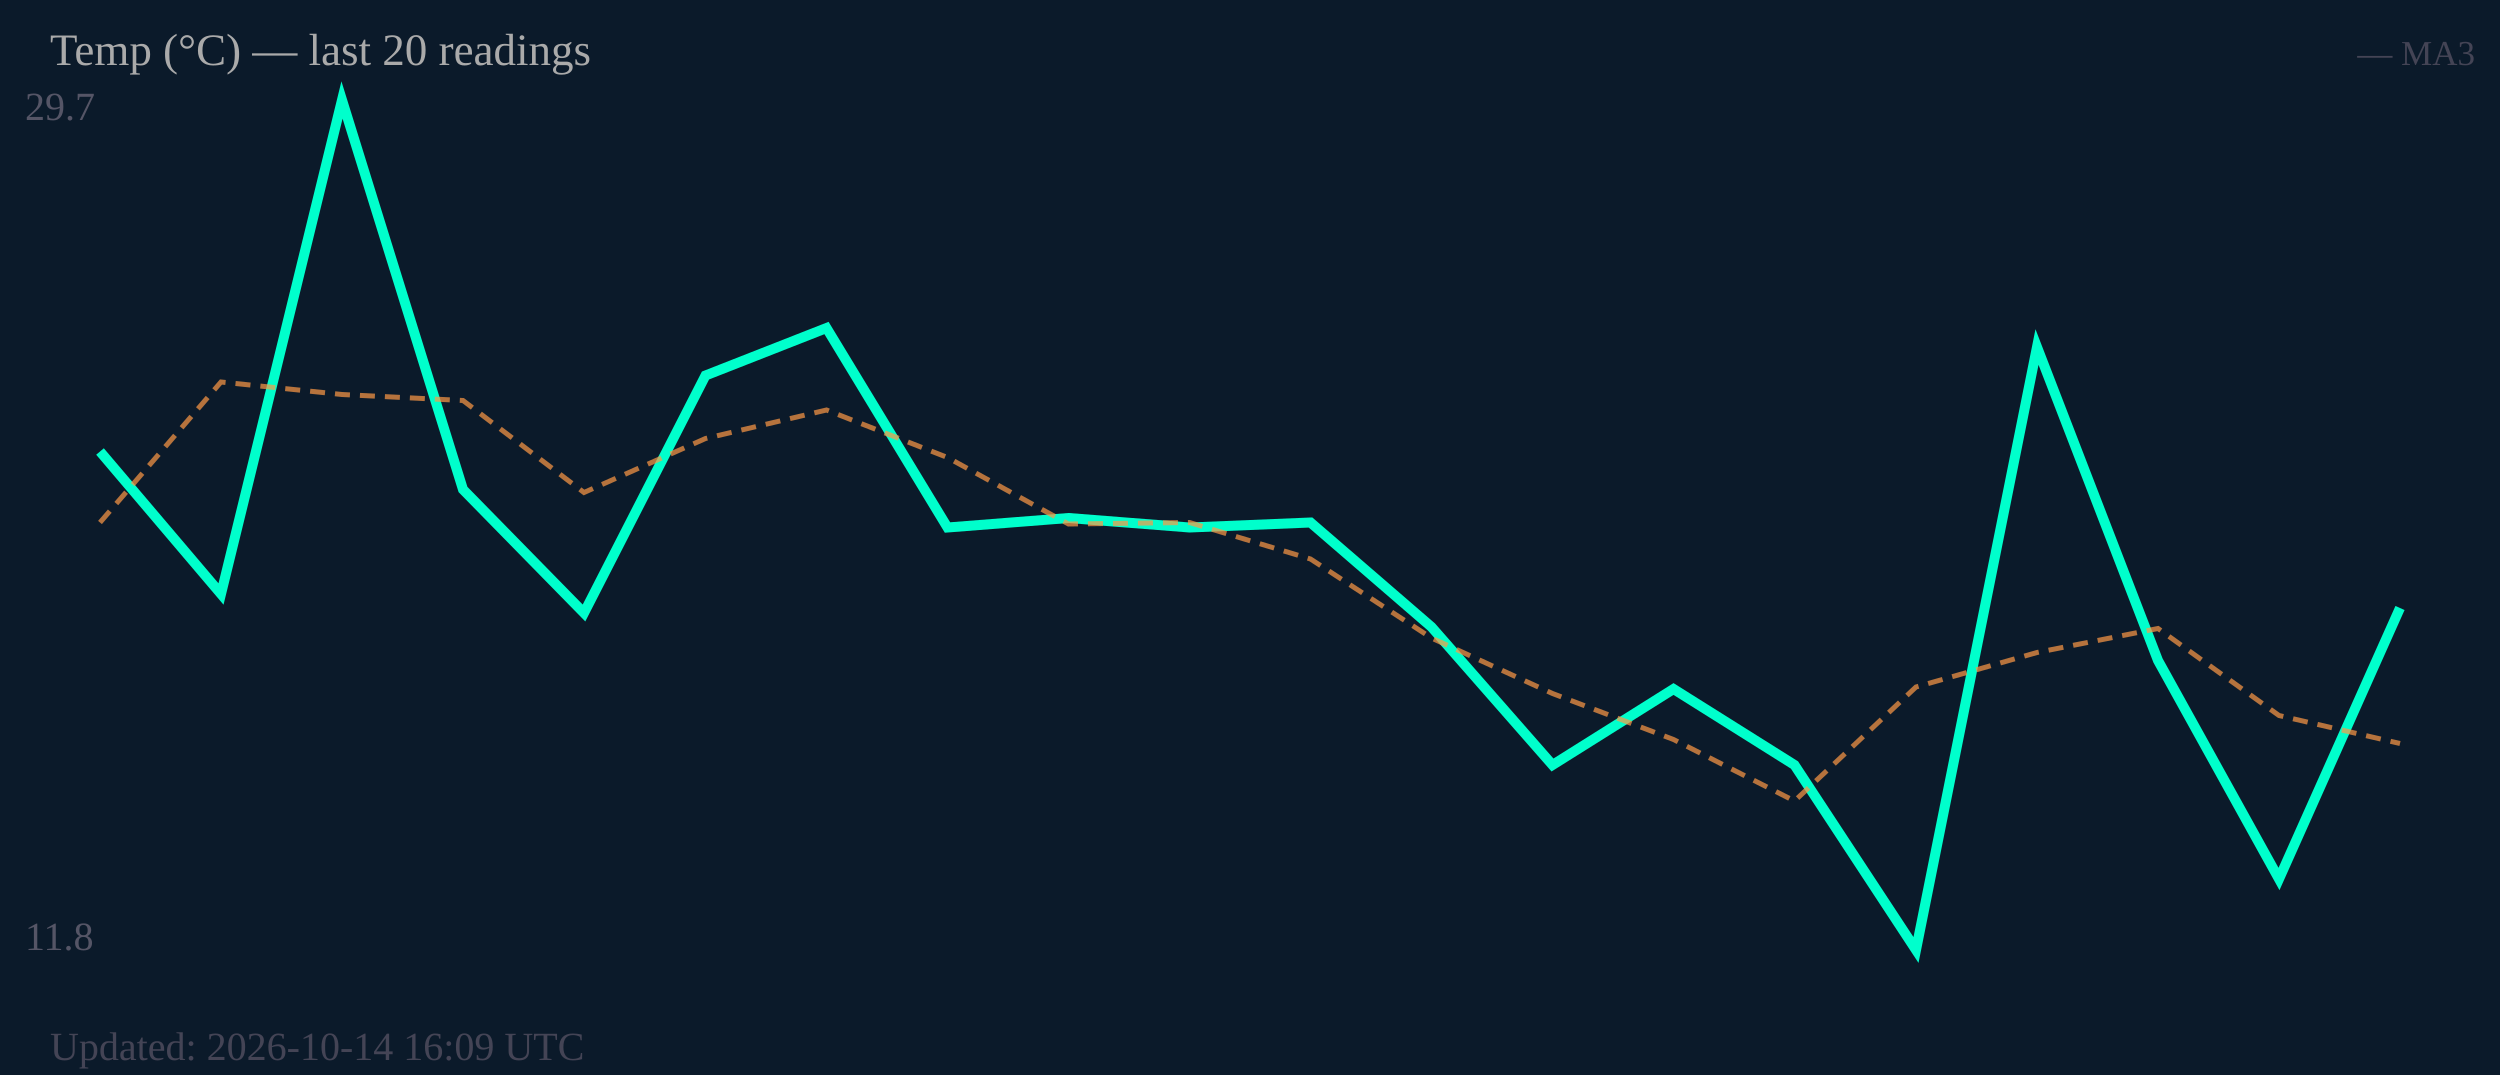
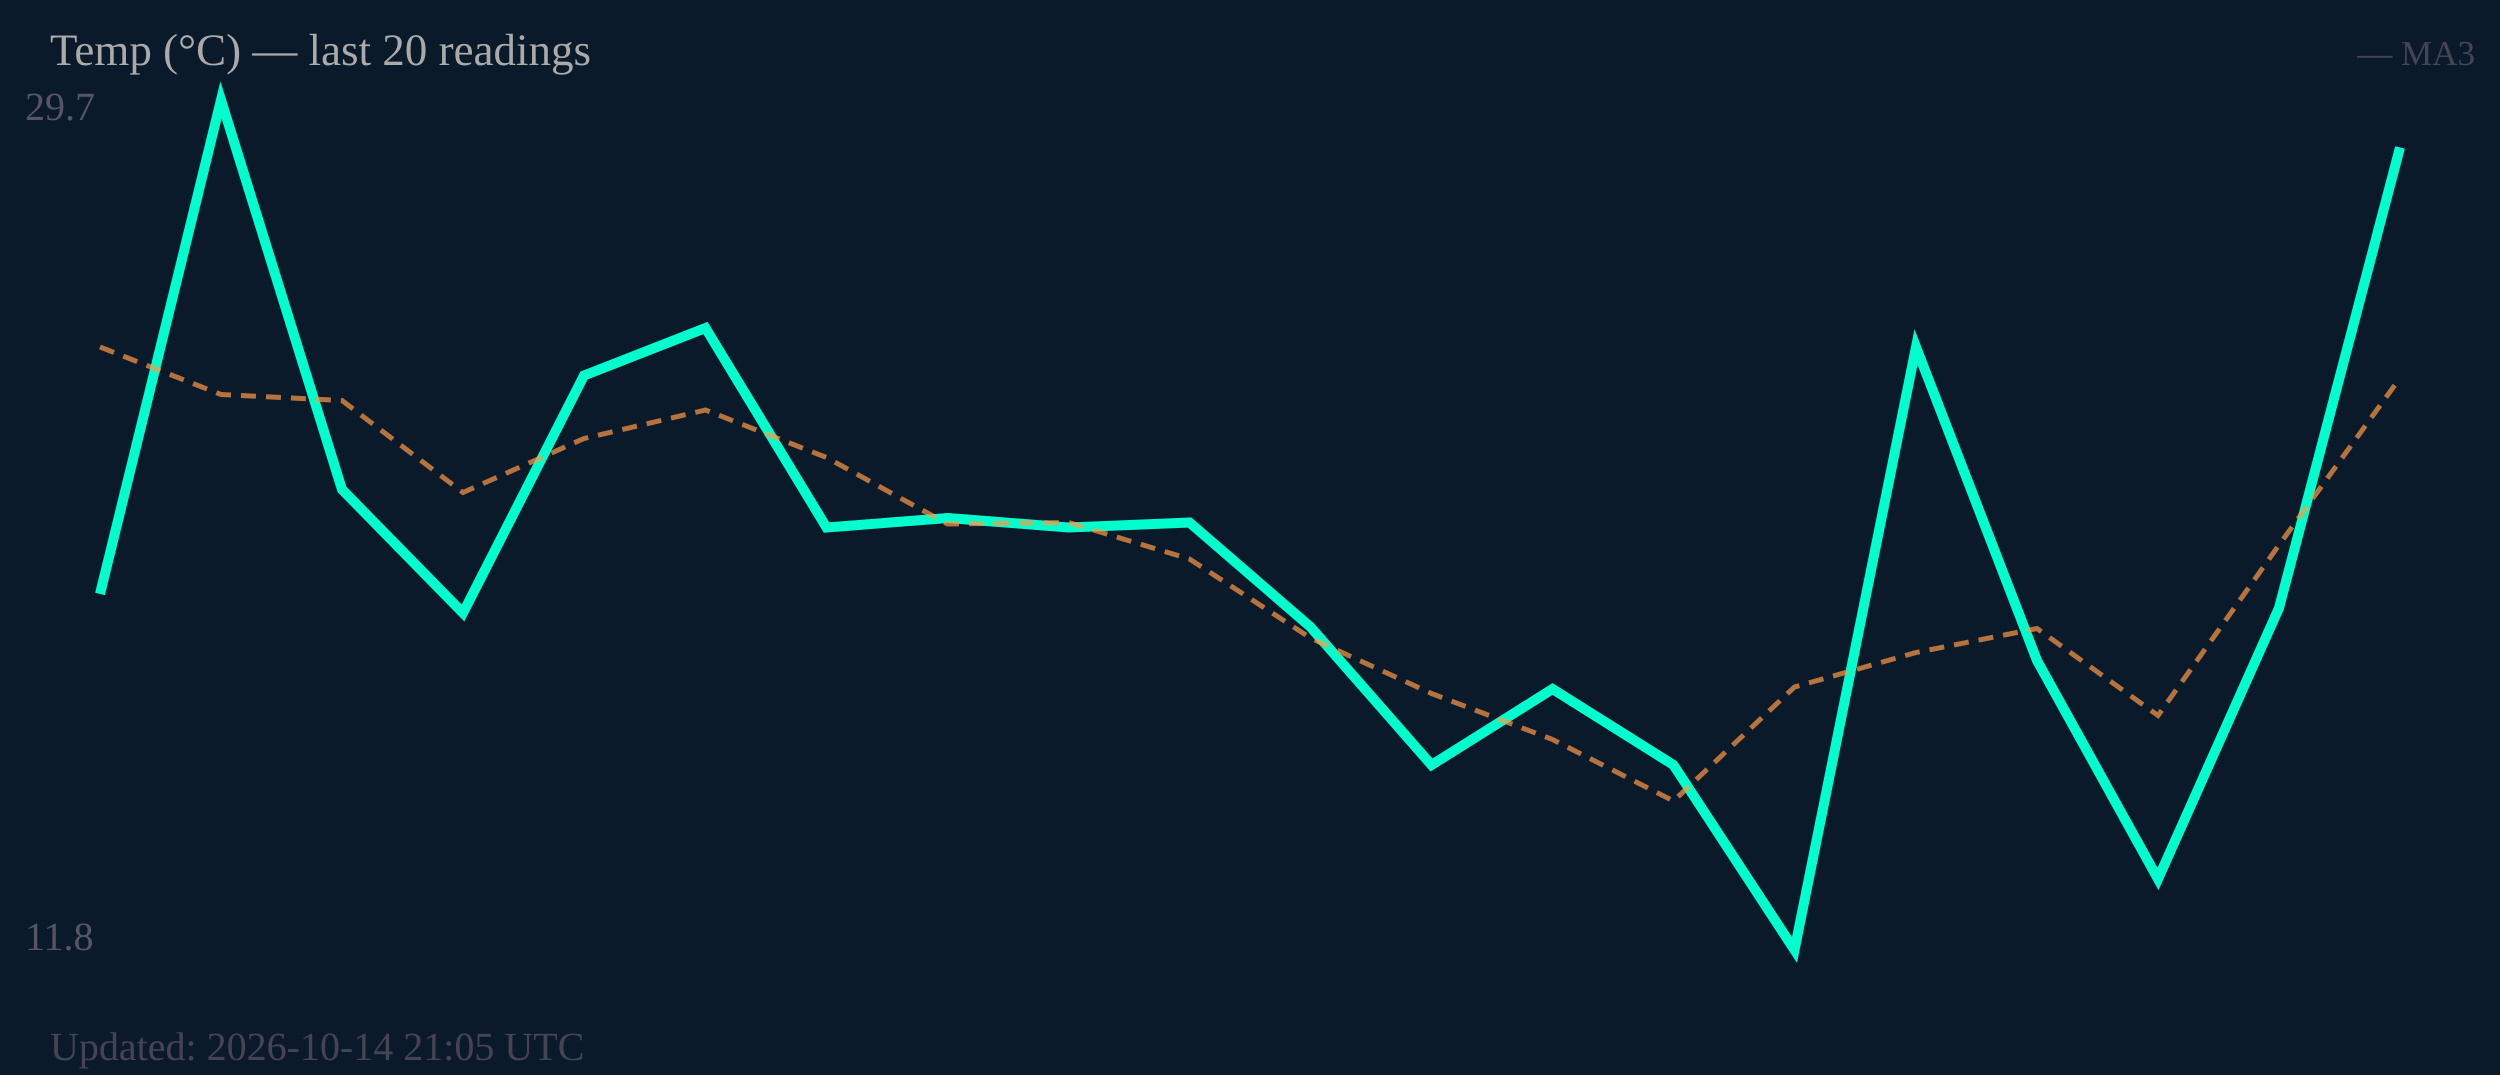
<svg xmlns="http://www.w3.org/2000/svg" width="500" height="215" viewBox="0 0 500 215">
  <rect width="500" height="215" fill="#0b1a2a" />
  <text x="5" y="24" font-size="8" fill="#556">29.7</text>
  <text x="5" y="190" font-size="8" fill="#556">11.8</text>
-   <polyline fill="none" stroke="#00ffcc" stroke-width="2" points="20.0,90.3 44.2,118.8 68.4,20.0 92.6,97.9 116.8,122.6 141.1,75.1 165.3,65.6 189.5,105.5 213.7,103.6 237.9,105.5 262.1,104.5 286.3,125.4 310.5,153.0 334.7,137.8 358.9,153.0 383.2,190.0 407.4,69.4 431.6,132.1 455.8,175.8 480.0,121.6" />
-   <polyline fill="none" stroke="#ff9944" stroke-width="1" stroke-dasharray="3,2" opacity="0.7" points="20.0,104.5 44.2,76.4 68.4,78.9 92.6,80.1 116.8,98.5 141.1,87.7 165.3,82.0 189.5,91.5 213.7,104.8 237.9,104.5 262.1,111.8 286.3,127.6 310.5,138.7 334.7,147.9 358.9,160.2 383.2,137.4 407.4,130.5 431.6,125.7 455.8,143.1 480.0,148.7" />
+   <polyline fill="none" stroke="#00ffcc" stroke-width="2" points="20.0,118.8 44.2,20.0 68.4,97.9 92.6,122.6 116.8,75.1 141.1,65.6 165.3,105.5 189.5,103.6 213.7,105.5 237.9,104.5 262.1,125.4 286.3,153.0 310.5,137.8 334.7,153.0 358.9,190.0 383.2,69.4 407.4,132.1 431.6,175.8 455.8,121.6 480.0,29.5" />
+   <polyline fill="none" stroke="#ff9944" stroke-width="1" stroke-dasharray="3,2" opacity="0.7" points="20.0,69.4 44.2,78.9 68.4,80.1 92.6,98.5 116.8,87.7 141.1,82.0 165.3,91.5 189.5,104.8 213.7,104.5 237.9,111.8 262.1,127.6 286.3,138.7 310.5,147.9 334.7,160.2 358.9,137.4 383.2,130.5 407.4,125.7 431.6,143.1 455.8,109.0 480.0,75.6" />
  <text x="10" y="13" font-size="9" fill="#aaa">Temp (°C) — last 20 readings</text>
  <text x="495" y="13" font-size="7" fill="#445" text-anchor="end">— MA3</text>
-   <text x="10" y="212" font-size="8" fill="#445">Updated: 2026-10-14 16:09 UTC</text>
+   <text x="10" y="212" font-size="8" fill="#445">Updated: 2026-10-14 21:05 UTC</text>
</svg>
